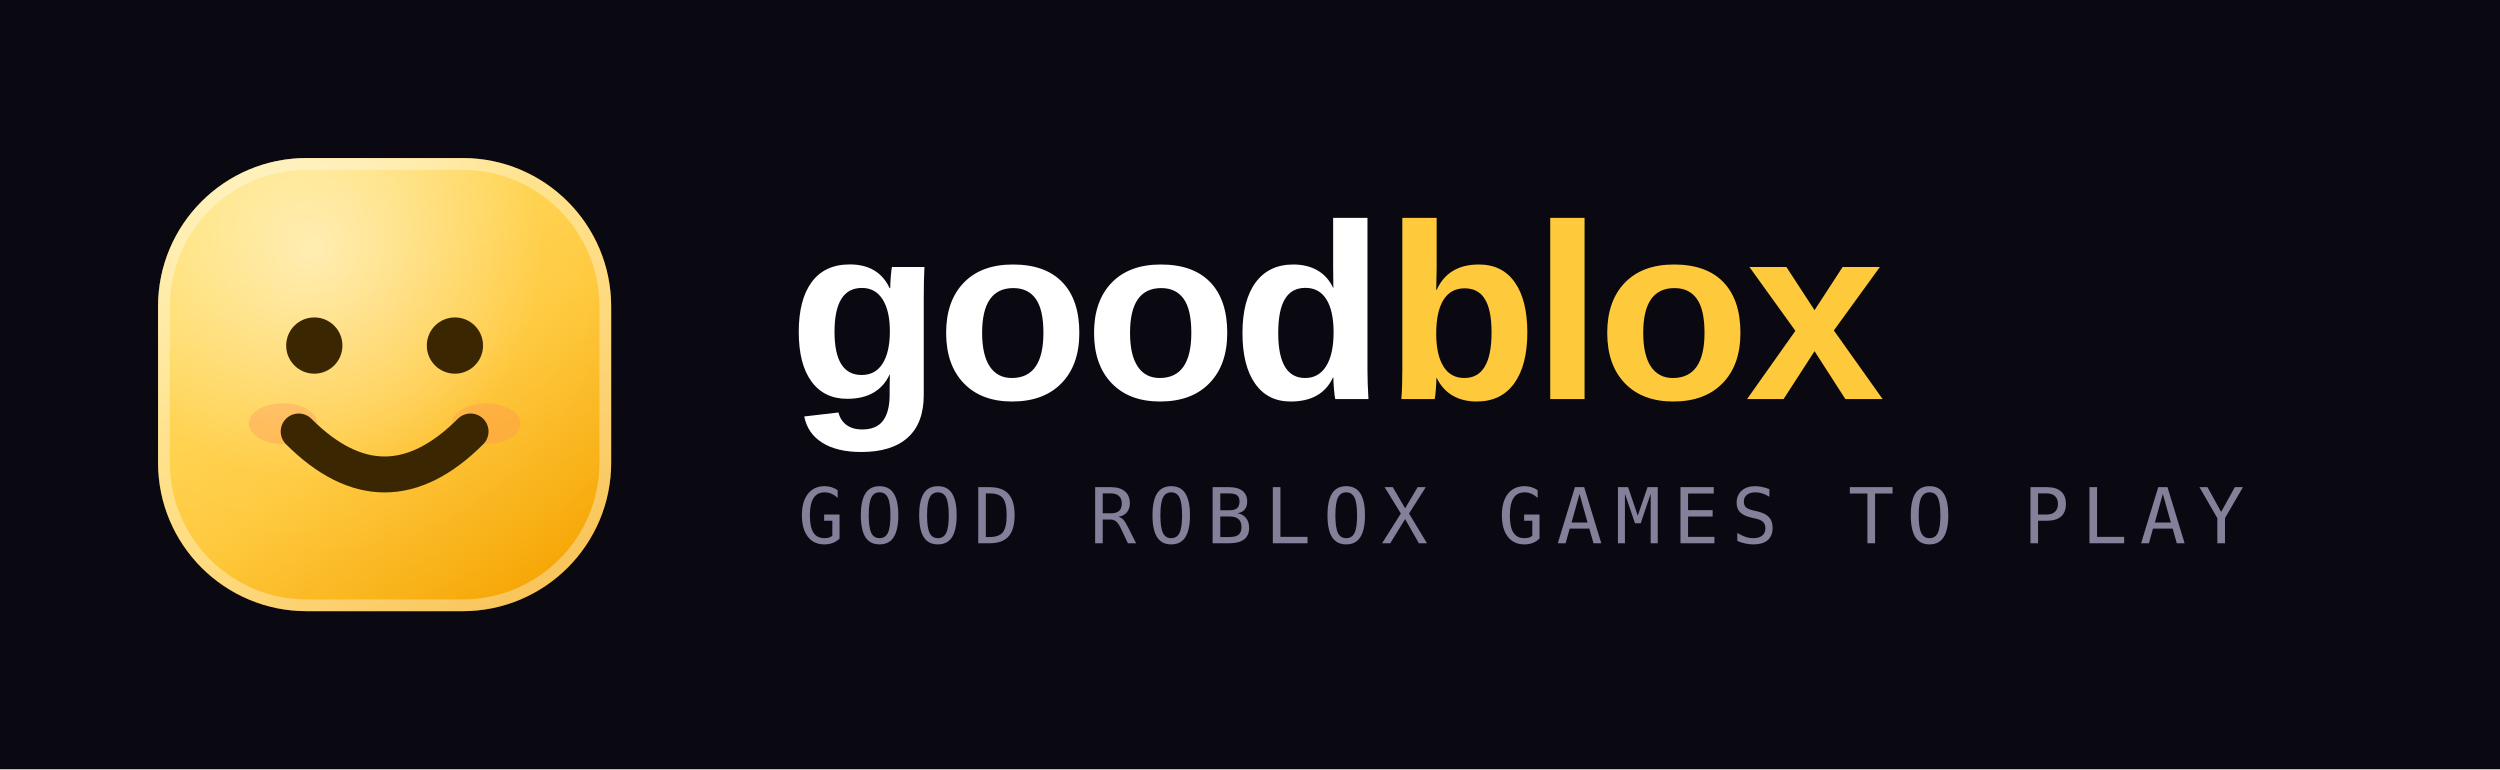
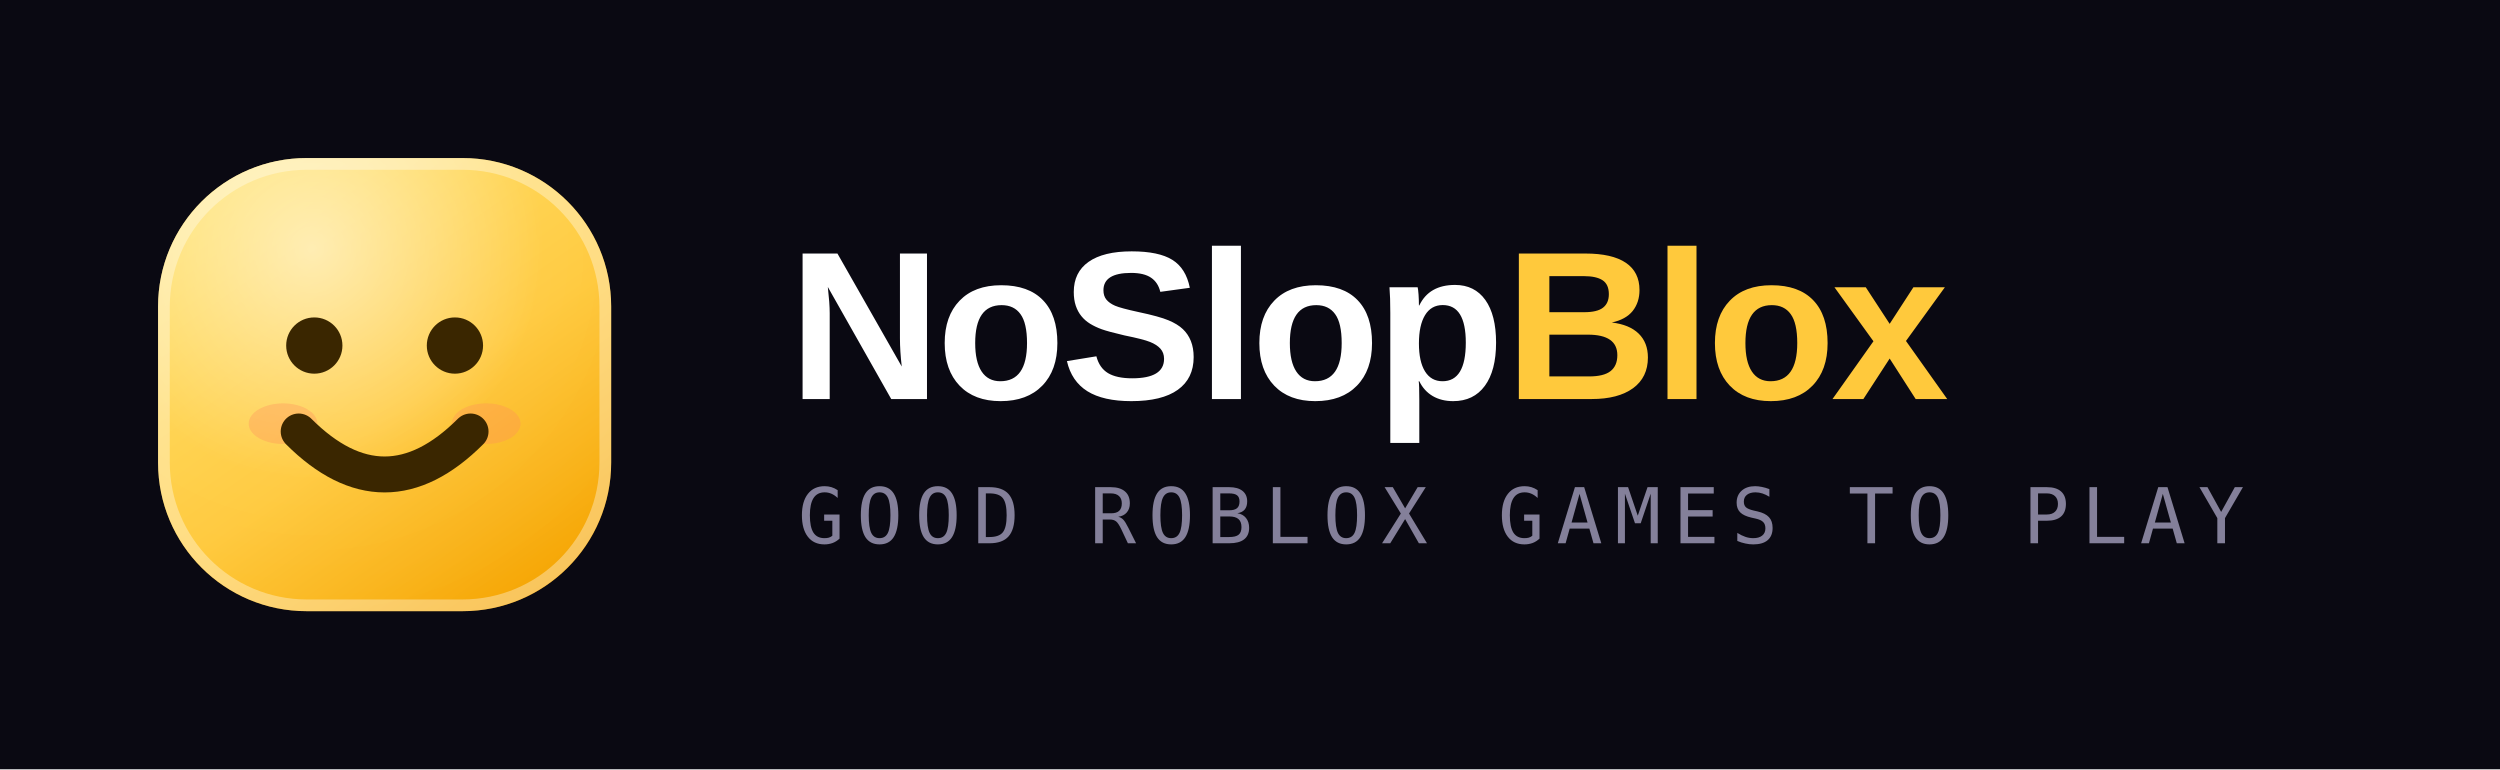
- <svg xmlns="http://www.w3.org/2000/svg" viewBox="0 0 520 160" role="img" aria-label="Goodblox">
+ <svg xmlns="http://www.w3.org/2000/svg" viewBox="0 0 520 160" role="img" aria-label="NoSlopBlox">
  <defs>
-     <linearGradient id="goodbloxTile" x1=".15" y1="0" x2=".85" y2="1">
+     <linearGradient id="noslopbloxTile" x1=".15" y1="0" x2=".85" y2="1">
      <stop offset="0" stop-color="#ffe066" />
      <stop offset=".55" stop-color="#ffc93c" />
      <stop offset="1" stop-color="#f5a300" />
    </linearGradient>
-     <radialGradient id="goodbloxGloss" cx=".34" cy=".2" r=".85">
+     <radialGradient id="noslopbloxGloss" cx=".34" cy=".2" r=".85">
      <stop offset="0" stop-color="#fff" stop-opacity=".55" />
      <stop offset=".6" stop-color="#fff" stop-opacity=".04" />
      <stop offset="1" stop-color="#fff" stop-opacity="0" />
    </radialGradient>
  </defs>
  <rect width="520" height="160" fill="#0a0912" />
  <g transform="translate(28 28) scale(1.625)">
-     <rect x="3" y="3" width="58" height="58" rx="19" fill="url(#goodbloxTile)" />
-     <rect x="3" y="3" width="58" height="58" rx="19" fill="url(#goodbloxGloss)" />
+     <rect x="3" y="3" width="58" height="58" rx="19" fill="url(#noslopbloxTile)" />
+     <rect x="3" y="3" width="58" height="58" rx="19" fill="url(#noslopbloxGloss)" />
    <rect x="3.75" y="3.75" width="56.5" height="56.5" rx="18.3" fill="none" stroke="#fff" stroke-opacity=".35" stroke-width="1.5" />
    <ellipse cx="19" cy="37" rx="4.4" ry="2.6" fill="#ff8a5b" opacity=".32" />
    <ellipse cx="45" cy="37" rx="4.4" ry="2.6" fill="#ff8a5b" opacity=".32" />
    <circle cx="23" cy="27" r="3.6" fill="#3a2600" />
    <circle cx="41" cy="27" r="3.6" fill="#3a2600" />
    <path d="M21 38 Q32 49 43 38" fill="none" stroke="#3a2600" stroke-width="4.6" stroke-linecap="round" />
  </g>
-   <text x="164" y="83" font-family="Arial Black, Arial, sans-serif" font-weight="900" font-size="52" letter-spacing="-1" fill="#ffffff">good<tspan fill="#ffc93c">blox</tspan>
+   <text x="164" y="83" font-family="Arial Black, Arial, sans-serif" font-weight="900" font-size="44" letter-spacing="-1" fill="#ffffff">NoSlop<tspan fill="#ffc93c">Blox</tspan>
  </text>
  <text x="166" y="113" font-family="Consolas, Menlo, monospace" font-size="16" letter-spacing="2.5" fill="#84809a">GOOD ROBLOX GAMES TO PLAY</text>
</svg>
